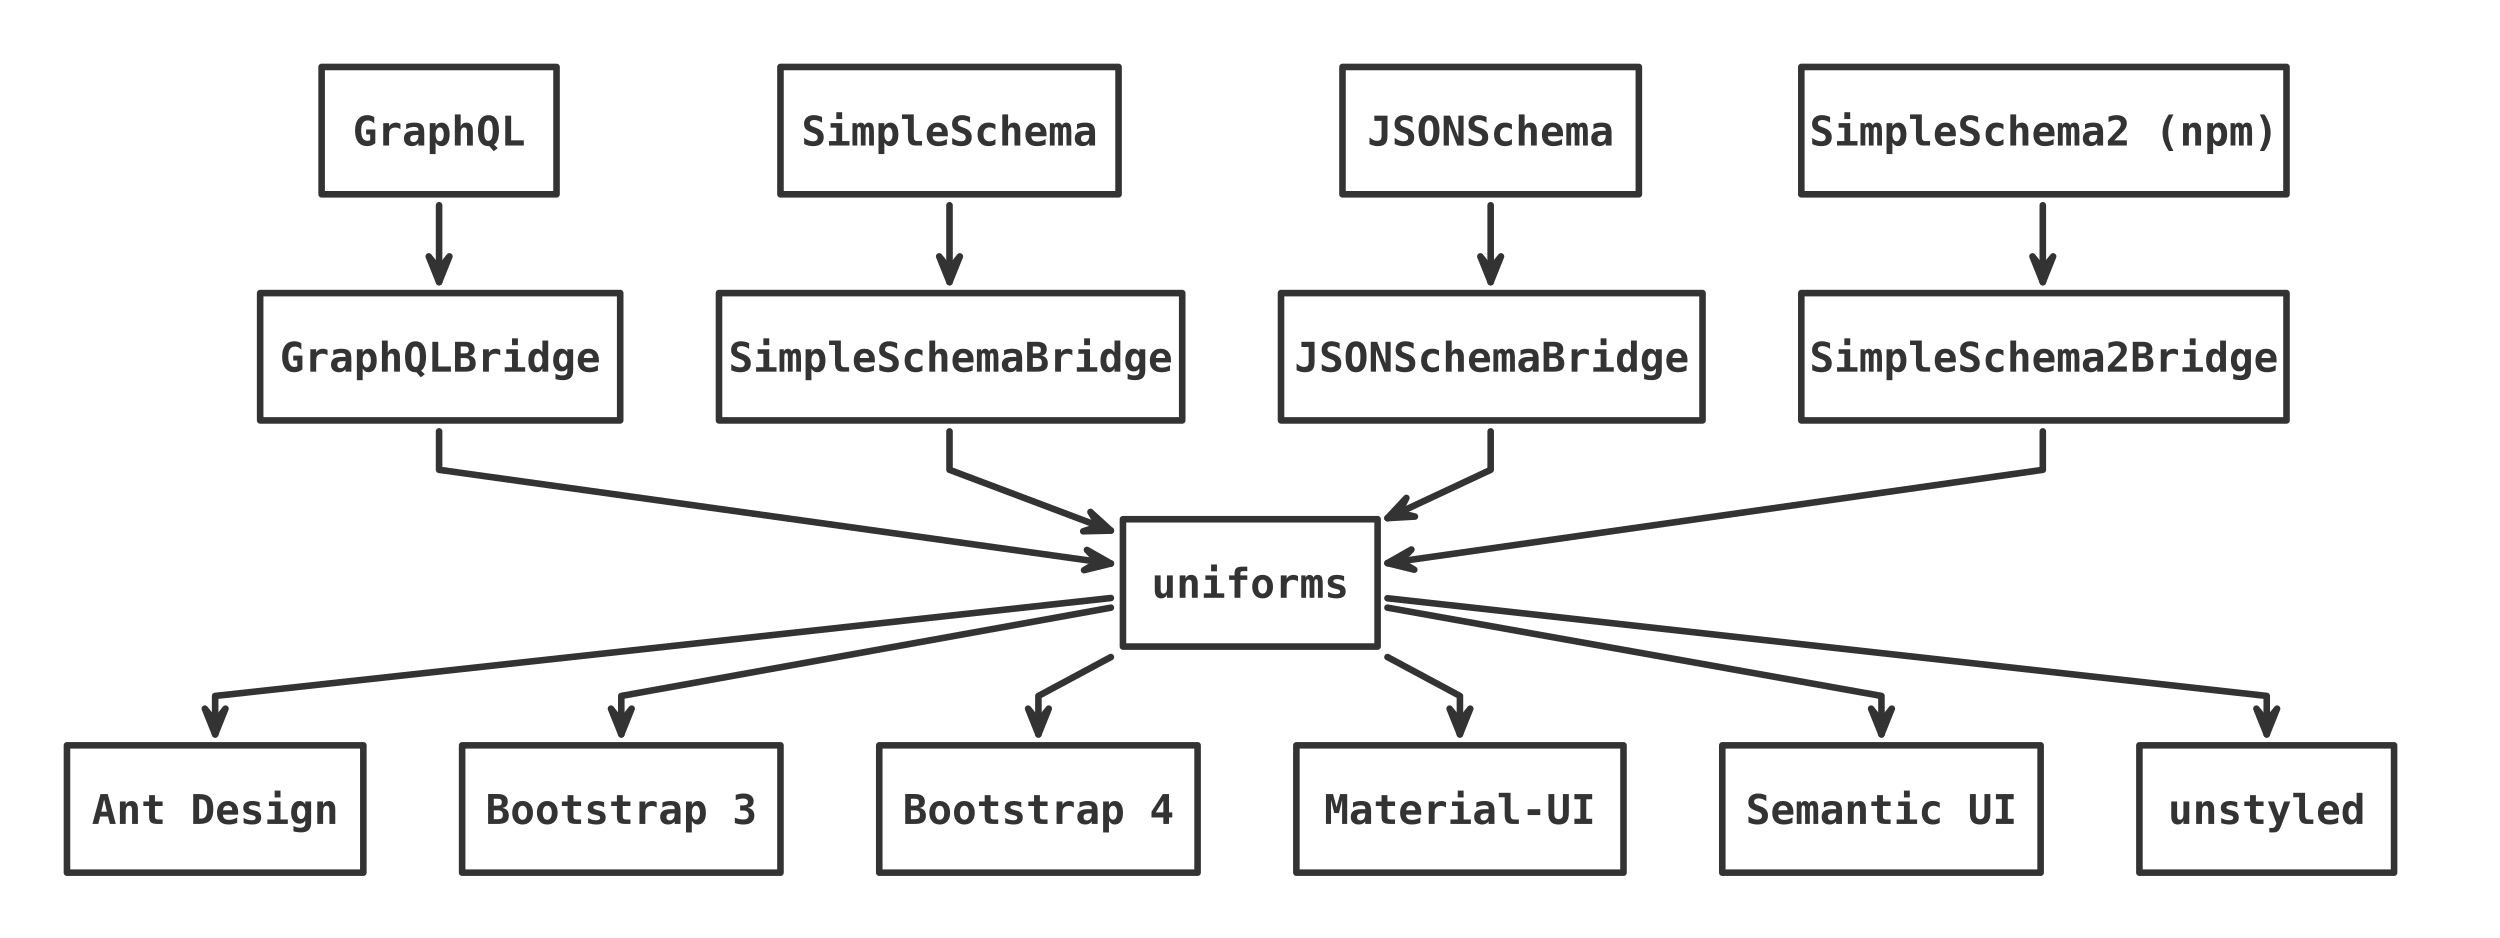
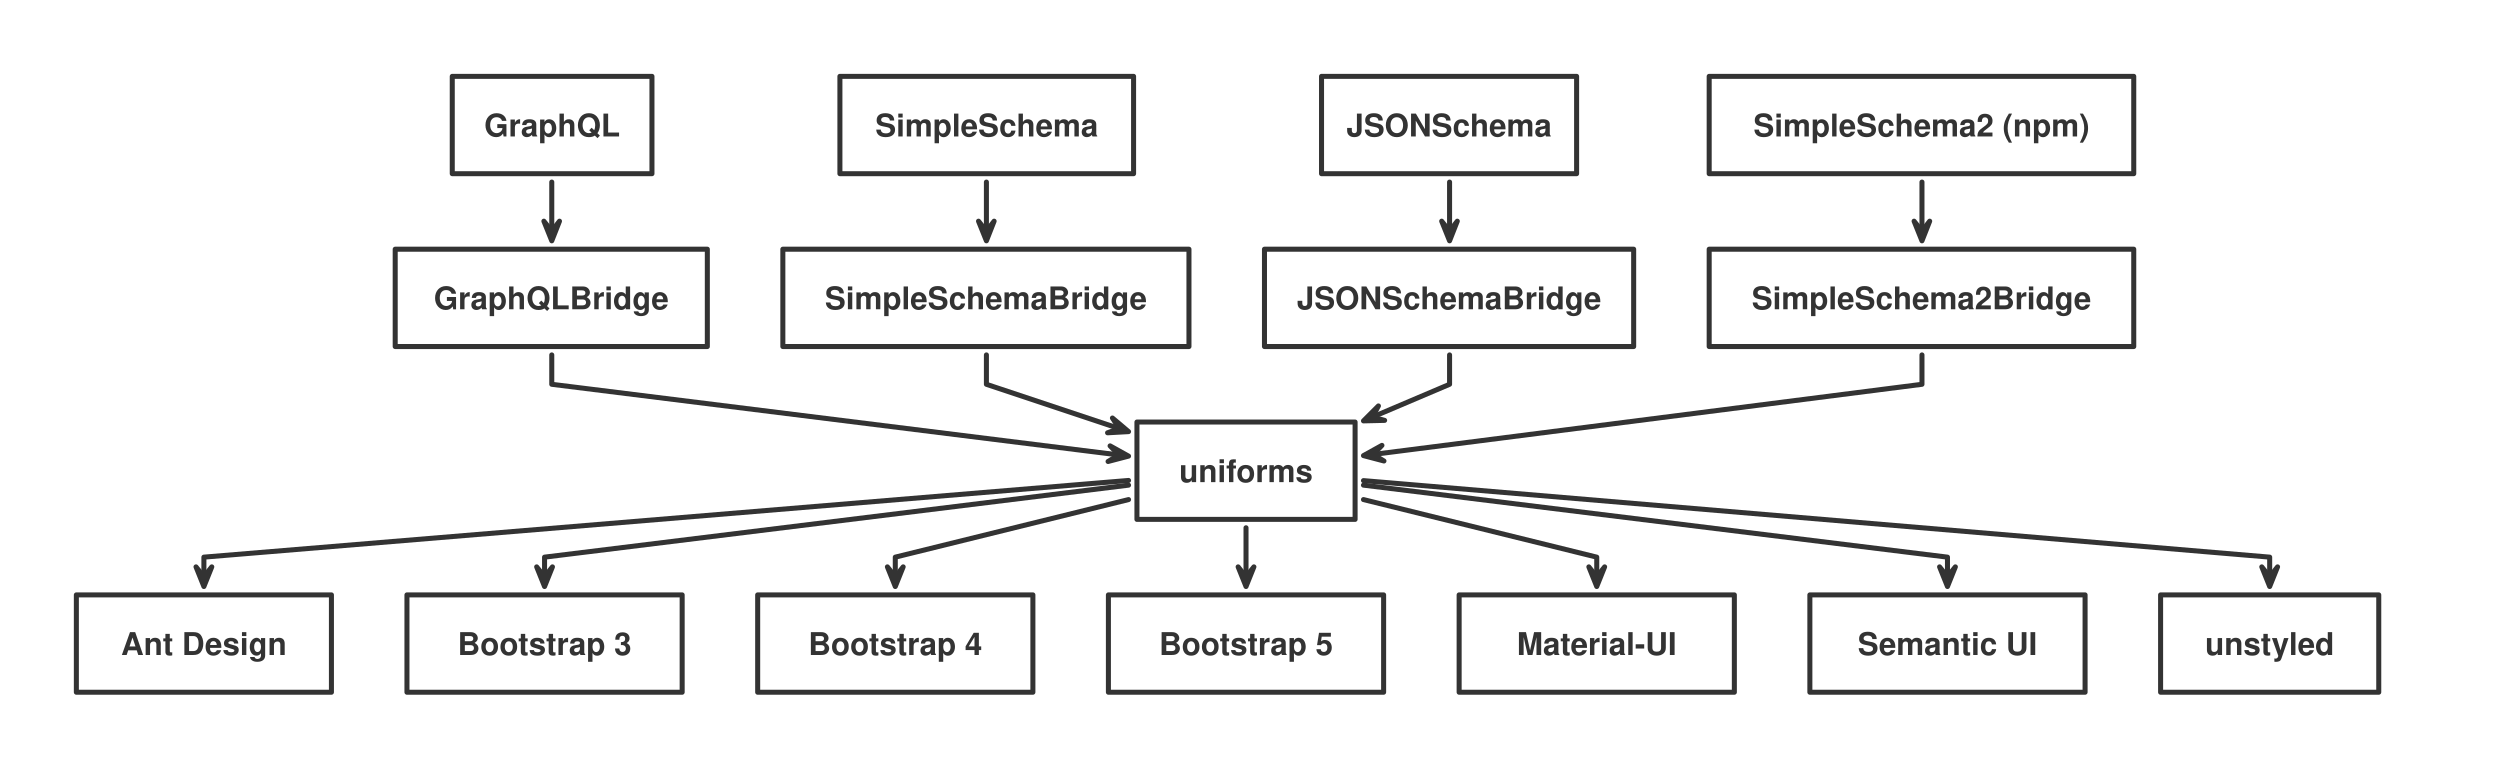
- <svg xmlns="http://www.w3.org/2000/svg" version="1.1" baseProfile="full" width="1138.75" height="427" viewbox="0 0 1138.75 427" style="font-weight:bold; font-size:14pt; font-family:monospace;stroke-width:3;stroke-linejoin:round;stroke-linecap:round">
-   <rect x="0" y="0" height="427" width="1138.75" style="stroke:none; fill:transparent;" />
-   <path d="M200 93.5 L200 111 L200 128.5 L200 128.5 " style="stroke:#333;fill:none;stroke-dasharray:none;" />
-   <path d="M195.3 116.8 L200 122.7 L204.7 116.8 L200 128.5 Z" style="stroke:#333;fill:#333;stroke-dasharray:none;" />
-   <path d="M679 93.5 L679 111 L679 128.5 L679 128.5 " style="stroke:#333;fill:none;stroke-dasharray:none;" />
-   <path d="M674.3 116.8 L679 122.7 L683.7 116.8 L679 128.5 Z" style="stroke:#333;fill:#333;stroke-dasharray:none;" />
-   <path d="M930.5 93.5 L930.5 111 L930.5 128.5 L930.5 128.5 " style="stroke:#333;fill:none;stroke-dasharray:none;" />
-   <path d="M925.8 116.8 L930.5 122.7 L935.2 116.8 L930.5 128.5 Z" style="stroke:#333;fill:#333;stroke-dasharray:none;" />
-   <path d="M432.5 93.5 L432.5 111 L432.5 128.5 L432.5 128.5 " style="stroke:#333;fill:none;stroke-dasharray:none;" />
-   <path d="M427.8 116.8 L432.5 122.7 L437.2 116.8 L432.5 128.5 Z" style="stroke:#333;fill:#333;stroke-dasharray:none;" />
-   <path d="M200 196.5 L200 214 L506 256.7 L506 256.7 " style="stroke:#333;fill:none;stroke-dasharray:none;" />
-   <path d="M493.8 259.7 L500.2 255.9 L495.1 250.5 L506 256.7 Z" style="stroke:#333;fill:#333;stroke-dasharray:none;" />
-   <path d="M432.5 196.5 L432.5 214 L506 241.7 L506 241.7 " style="stroke:#333;fill:none;stroke-dasharray:none;" />
-   <path d="M493.4 242 L500.5 239.7 L496.7 233.2 L506 241.7 Z" style="stroke:#333;fill:#333;stroke-dasharray:none;" />
-   <path d="M679 196.5 L679 214 L632 236 L632 236 " style="stroke:#333;fill:none;stroke-dasharray:none;" />
-   <path d="M640.6 226.8 L637.3 233.5 L644.5 235.3 L632 236 Z" style="stroke:#333;fill:#333;stroke-dasharray:none;" />
-   <path d="M930.5 196.5 L930.5 214 L632 256.5 L632 256.5 " style="stroke:#333;fill:none;stroke-dasharray:none;" />
-   <path d="M642.9 250.3 L637.8 255.7 L644.2 259.5 L632 256.5 Z" style="stroke:#333;fill:#333;stroke-dasharray:none;" />
-   <path d="M506 272.4 L98 317 L98 334.5 L98 334.5 " style="stroke:#333;fill:none;stroke-dasharray:none;" />
-   <path d="M93.3 322.8 L98 328.7 L102.7 322.8 L98 334.5 Z" style="stroke:#333;fill:#333;stroke-dasharray:none;" />
-   <path d="M506 276.8 L283 317 L283 334.5 L283 334.5 " style="stroke:#333;fill:none;stroke-dasharray:none;" />
-   <path d="M278.3 322.8 L283 328.7 L287.7 322.8 L283 334.5 Z" style="stroke:#333;fill:#333;stroke-dasharray:none;" />
-   <path d="M506 299.3 L473 317 L473 334.5 L473 334.5 " style="stroke:#333;fill:none;stroke-dasharray:none;" />
-   <path d="M468.3 322.8 L473 328.7 L477.7 322.8 L473 334.5 Z" style="stroke:#333;fill:#333;stroke-dasharray:none;" />
-   <path d="M632 299.3 L665 317 L665 334.5 L665 334.5 " style="stroke:#333;fill:none;stroke-dasharray:none;" />
-   <path d="M660.3 322.8 L665 328.7 L669.7 322.8 L665 334.5 Z" style="stroke:#333;fill:#333;stroke-dasharray:none;" />
-   <path d="M632 276.8 L857 317 L857 334.5 L857 334.5 " style="stroke:#333;fill:none;stroke-dasharray:none;" />
-   <path d="M852.3 322.8 L857 328.7 L861.7 322.8 L857 334.5 Z" style="stroke:#333;fill:#333;stroke-dasharray:none;" />
-   <path d="M632 272.5 L1032.5 317 L1032.5 334.5 L1032.5 334.5 " style="stroke:#333;fill:none;stroke-dasharray:none;" />
-   <path d="M1027.8 322.8 L1032.5 328.7 L1037.2 322.8 L1032.5 334.5 Z" style="stroke:#333;fill:#333;stroke-dasharray:none;" />
-   <rect x="146.5" y="30.5" height="58" width="107" style="stroke:#333;fill:transparent;stroke-dasharray:none;" />
-   <text x="200" y="66.3" style="fill: #333;text-anchor: middle;">GraphQL</text>
-   <rect x="118.5" y="133.5" height="58" width="164" style="stroke:#333;fill:transparent;stroke-dasharray:none;" />
-   <text x="200.5" y="169.3" style="fill: #333;text-anchor: middle;">GraphQLBridge</text>
-   <rect x="611.5" y="30.5" height="58" width="135" style="stroke:#333;fill:transparent;stroke-dasharray:none;" />
-   <text x="679" y="66.3" style="fill: #333;text-anchor: middle;">JSONSchema</text>
-   <rect x="583.5" y="133.5" height="58" width="192" style="stroke:#333;fill:transparent;stroke-dasharray:none;" />
-   <text x="679.5" y="169.3" style="fill: #333;text-anchor: middle;">JSONSchemaBridge</text>
-   <rect x="820.5" y="30.5" height="58" width="221" style="stroke:#333;fill:transparent;stroke-dasharray:none;" />
-   <text x="931" y="66.3" style="fill: #333;text-anchor: middle;">SimpleSchema2 (npm)</text>
-   <rect x="820.5" y="133.5" height="58" width="221" style="stroke:#333;fill:transparent;stroke-dasharray:none;" />
-   <text x="931" y="169.3" style="fill: #333;text-anchor: middle;">SimpleSchema2Bridge</text>
-   <rect x="355.5" y="30.5" height="58" width="154" style="stroke:#333;fill:transparent;stroke-dasharray:none;" />
-   <text x="432.5" y="66.3" style="fill: #333;text-anchor: middle;">SimpleSchema</text>
-   <rect x="327.5" y="133.5" height="58" width="211" style="stroke:#333;fill:transparent;stroke-dasharray:none;" />
-   <text x="433" y="169.3" style="fill: #333;text-anchor: middle;">SimpleSchemaBridge</text>
-   <rect x="511.5" y="236.5" height="58" width="116" style="stroke:#333;fill:transparent;stroke-dasharray:none;" />
-   <text x="569.5" y="272.3" style="fill: #333;text-anchor: middle;">uniforms</text>
-   <rect x="30.5" y="339.5" height="58" width="135" style="stroke:#333;fill:transparent;stroke-dasharray:none;" />
-   <text x="98" y="375.3" style="fill: #333;text-anchor: middle;">Ant Design</text>
-   <rect x="210.5" y="339.5" height="58" width="145" style="stroke:#333;fill:transparent;stroke-dasharray:none;" />
-   <text x="283" y="375.3" style="fill: #333;text-anchor: middle;">Bootstrap 3</text>
-   <rect x="400.5" y="339.5" height="58" width="145" style="stroke:#333;fill:transparent;stroke-dasharray:none;" />
-   <text x="473" y="375.3" style="fill: #333;text-anchor: middle;">Bootstrap 4</text>
-   <rect x="590.5" y="339.5" height="58" width="149" style="stroke:#333;fill:transparent;stroke-dasharray:none;" />
-   <text x="665" y="375.3" style="fill: #333;text-anchor: middle;">Material-UI</text>
-   <rect x="784.5" y="339.5" height="58" width="145" style="stroke:#333;fill:transparent;stroke-dasharray:none;" />
-   <text x="857" y="375.3" style="fill: #333;text-anchor: middle;">Semantic UI</text>
-   <rect x="974.5" y="339.5" height="58" width="116" style="stroke:#333;fill:transparent;stroke-dasharray:none;" />
-   <text x="1032.5" y="375.3" style="fill: #333;text-anchor: middle;">unstyled</text>
+ <svg xmlns="http://www.w3.org/2000/svg" version="1.1" baseProfile="full" width="1489.75" height="457" viewbox="0 0 1489.75 457" style="font:bold  14pt monospace, Helvetica, sans-serif;;stroke-linejoin:round;stroke-linecap:round">
+   <rect x="0" y="0" height="457" width="1489.75" style="stroke:none; fill:transparent;" />
+   <path d="M328.8 108.5 L328.8 126 L328.8 137.7 L328.8 137.7 " style="stroke:#333;fill:none;stroke-dasharray:none;stroke-width:3;" />
+   <path d="M324.1 131.8 L328.8 137.7 L333.4 131.8 L328.8 143.5 Z" style="stroke:#333;fill:#333;stroke-dasharray:none;stroke-width:3;" />
+   <path d="M863.8 108.5 L863.8 126 L863.8 137.7 L863.8 137.7 " style="stroke:#333;fill:none;stroke-dasharray:none;stroke-width:3;" />
+   <path d="M859.1 131.8 L863.8 137.7 L868.4 131.8 L863.8 143.5 Z" style="stroke:#333;fill:#333;stroke-dasharray:none;stroke-width:3;" />
+   <path d="M1145.3 108.5 L1145.3 126 L1145.3 137.7 L1145.3 137.7 " style="stroke:#333;fill:none;stroke-dasharray:none;stroke-width:3;" />
+   <path d="M1140.6 131.8 L1145.3 137.7 L1149.9 131.8 L1145.3 143.5 Z" style="stroke:#333;fill:#333;stroke-dasharray:none;stroke-width:3;" />
+   <path d="M587.8 108.5 L587.8 126 L587.8 137.7 L587.8 137.7 " style="stroke:#333;fill:none;stroke-dasharray:none;stroke-width:3;" />
+   <path d="M583.1 131.8 L587.8 137.7 L592.4 131.8 L587.8 143.5 Z" style="stroke:#333;fill:#333;stroke-dasharray:none;stroke-width:3;" />
+   <path d="M328.8 211.5 L328.8 229 L666.7 271.1 L666.7 271.1 " style="stroke:#333;fill:none;stroke-dasharray:none;stroke-width:3;" />
+   <path d="M660.3 275 L666.7 271.1 L661.5 265.7 L672.5 271.8 Z" style="stroke:#333;fill:#333;stroke-dasharray:none;stroke-width:3;" />
+   <path d="M587.8 211.5 L587.8 229 L667 255.4 L667 255.4 " style="stroke:#333;fill:none;stroke-dasharray:none;stroke-width:3;" />
+   <path d="M660 257.9 L667 255.4 L662.9 249.1 L672.5 257.2 Z" style="stroke:#333;fill:#333;stroke-dasharray:none;stroke-width:3;" />
+   <path d="M863.8 211.5 L863.8 229 L817.9 248.5 L817.9 248.5 " style="stroke:#333;fill:none;stroke-dasharray:none;stroke-width:3;" />
+   <path d="M821.4 241.9 L817.9 248.5 L825.1 250.5 L812.5 250.8 Z" style="stroke:#333;fill:#333;stroke-dasharray:none;stroke-width:3;" />
+   <path d="M1145.3 211.5 L1145.3 229 L818.3 270.8 L818.3 270.8 " style="stroke:#333;fill:none;stroke-dasharray:none;stroke-width:3;" />
+   <path d="M823.5 265.4 L818.3 270.8 L824.7 274.7 L812.5 271.5 Z" style="stroke:#333;fill:#333;stroke-dasharray:none;stroke-width:3;" />
+   <path d="M672.5 286.3 L121.5 332 L121.5 343.7 L121.5 343.7 " style="stroke:#333;fill:none;stroke-dasharray:none;stroke-width:3;" />
+   <path d="M116.8 337.8 L121.5 343.7 L126.2 337.8 L121.5 349.5 Z" style="stroke:#333;fill:#333;stroke-dasharray:none;stroke-width:3;" />
+   <path d="M672.5 289.1 L324.5 332 L324.5 343.7 L324.5 343.7 " style="stroke:#333;fill:none;stroke-dasharray:none;stroke-width:3;" />
+   <path d="M319.8 337.8 L324.5 343.7 L329.2 337.8 L324.5 349.5 Z" style="stroke:#333;fill:#333;stroke-dasharray:none;stroke-width:3;" />
+   <path d="M672.5 297.7 L533.5 332 L533.5 343.7 L533.5 343.7 " style="stroke:#333;fill:none;stroke-dasharray:none;stroke-width:3;" />
+   <path d="M528.8 337.8 L533.5 343.7 L538.2 337.8 L533.5 349.5 Z" style="stroke:#333;fill:#333;stroke-dasharray:none;stroke-width:3;" />
+   <path d="M742.5 314.5 L742.5 332 L742.5 343.7 L742.5 343.7 " style="stroke:#333;fill:none;stroke-dasharray:none;stroke-width:3;" />
+   <path d="M737.8 337.8 L742.5 343.7 L747.2 337.8 L742.5 349.5 Z" style="stroke:#333;fill:#333;stroke-dasharray:none;stroke-width:3;" />
+   <path d="M812.5 297.7 L951.5 332 L951.5 343.7 L951.5 343.7 " style="stroke:#333;fill:none;stroke-dasharray:none;stroke-width:3;" />
+   <path d="M946.8 337.8 L951.5 343.7 L956.2 337.8 L951.5 349.5 Z" style="stroke:#333;fill:#333;stroke-dasharray:none;stroke-width:3;" />
+   <path d="M812.5 289.1 L1160.5 332 L1160.5 343.7 L1160.5 343.7 " style="stroke:#333;fill:none;stroke-dasharray:none;stroke-width:3;" />
+   <path d="M1155.8 337.8 L1160.5 343.7 L1165.2 337.8 L1160.5 349.5 Z" style="stroke:#333;fill:#333;stroke-dasharray:none;stroke-width:3;" />
+   <path d="M812.5 286.4 L1352.5 332 L1352.5 343.7 L1352.5 343.7 " style="stroke:#333;fill:none;stroke-dasharray:none;stroke-width:3;" />
+   <path d="M1347.8 337.8 L1352.5 343.7 L1357.2 337.8 L1352.5 349.5 Z" style="stroke:#333;fill:#333;stroke-dasharray:none;stroke-width:3;" />
+   <rect x="269.5" y="45.5" height="58" width="119" data-name="GraphQL" style="stroke:#333;fill:transparent;stroke-dasharray:none;stroke-width:3;" />
+   <text x="329" y="81.3" style="fill: #333;font:bold  14pt monospace, Helvetica, sans-serif;text-anchor: middle;" data-name="GraphQL">GraphQL</text>
+   <rect x="235.5" y="148.5" height="58" width="186" data-name="GraphQLBridge" style="stroke:#333;fill:transparent;stroke-dasharray:none;stroke-width:3;" />
+   <text x="328.5" y="184.3" style="fill: #333;font:bold  14pt monospace, Helvetica, sans-serif;text-anchor: middle;" data-name="GraphQLBridge">GraphQLBridge</text>
+   <rect x="787.5" y="45.5" height="58" width="152" data-name="JSONSchema" style="stroke:#333;fill:transparent;stroke-dasharray:none;stroke-width:3;" />
+   <text x="863.5" y="81.3" style="fill: #333;font:bold  14pt monospace, Helvetica, sans-serif;text-anchor: middle;" data-name="JSONSchema">JSONSchema</text>
+   <rect x="753.5" y="148.5" height="58" width="220" data-name="JSONSchemaBridge" style="stroke:#333;fill:transparent;stroke-dasharray:none;stroke-width:3;" />
+   <text x="863.5" y="184.3" style="fill: #333;font:bold  14pt monospace, Helvetica, sans-serif;text-anchor: middle;" data-name="JSONSchemaBridge">JSONSchemaBridge</text>
+   <rect x="1018.5" y="45.5" height="58" width="253" data-name="SimpleSchema2 (npm)" style="stroke:#333;fill:transparent;stroke-dasharray:none;stroke-width:3;" />
+   <text x="1145" y="81.3" style="fill: #333;font:bold  14pt monospace, Helvetica, sans-serif;text-anchor: middle;" data-name="SimpleSchema2 (npm)">SimpleSchema2 (npm)</text>
+   <rect x="1018.5" y="148.5" height="58" width="253" data-name="SimpleSchema2Bridge" style="stroke:#333;fill:transparent;stroke-dasharray:none;stroke-width:3;" />
+   <text x="1145" y="184.3" style="fill: #333;font:bold  14pt monospace, Helvetica, sans-serif;text-anchor: middle;" data-name="SimpleSchema2Bridge">SimpleSchema2Bridge</text>
+   <rect x="500.5" y="45.5" height="58" width="175" data-name="SimpleSchema" style="stroke:#333;fill:transparent;stroke-dasharray:none;stroke-width:3;" />
+   <text x="588" y="81.3" style="fill: #333;font:bold  14pt monospace, Helvetica, sans-serif;text-anchor: middle;" data-name="SimpleSchema">SimpleSchema</text>
+   <rect x="466.5" y="148.5" height="58" width="242" data-name="SimpleSchemaBridge" style="stroke:#333;fill:transparent;stroke-dasharray:none;stroke-width:3;" />
+   <text x="587.5" y="184.3" style="fill: #333;font:bold  14pt monospace, Helvetica, sans-serif;text-anchor: middle;" data-name="SimpleSchemaBridge">SimpleSchemaBridge</text>
+   <rect x="677.5" y="251.5" height="58" width="130" data-name="uniforms" style="stroke:#333;fill:transparent;stroke-dasharray:none;stroke-width:3;" />
+   <text x="742.5" y="287.3" style="fill: #333;font:bold  14pt monospace, Helvetica, sans-serif;text-anchor: middle;" data-name="uniforms">uniforms</text>
+   <rect x="45.5" y="354.5" height="58" width="152" data-name="Ant Design" style="stroke:#333;fill:transparent;stroke-dasharray:none;stroke-width:3;" />
+   <text x="121.5" y="390.3" style="fill: #333;font:bold  14pt monospace, Helvetica, sans-serif;text-anchor: middle;" data-name="Ant Design">Ant Design</text>
+   <rect x="242.5" y="354.5" height="58" width="164" data-name="Bootstrap 3" style="stroke:#333;fill:transparent;stroke-dasharray:none;stroke-width:3;" />
+   <text x="324.5" y="390.3" style="fill: #333;font:bold  14pt monospace, Helvetica, sans-serif;text-anchor: middle;" data-name="Bootstrap 3">Bootstrap 3</text>
+   <rect x="451.5" y="354.5" height="58" width="164" data-name="Bootstrap 4" style="stroke:#333;fill:transparent;stroke-dasharray:none;stroke-width:3;" />
+   <text x="533.5" y="390.3" style="fill: #333;font:bold  14pt monospace, Helvetica, sans-serif;text-anchor: middle;" data-name="Bootstrap 4">Bootstrap 4</text>
+   <rect x="660.5" y="354.5" height="58" width="164" data-name="Bootstrap 5" style="stroke:#333;fill:transparent;stroke-dasharray:none;stroke-width:3;" />
+   <text x="742.5" y="390.3" style="fill: #333;font:bold  14pt monospace, Helvetica, sans-serif;text-anchor: middle;" data-name="Bootstrap 5">Bootstrap 5</text>
+   <rect x="869.5" y="354.5" height="58" width="164" data-name="Material-UI" style="stroke:#333;fill:transparent;stroke-dasharray:none;stroke-width:3;" />
+   <text x="951.5" y="390.3" style="fill: #333;font:bold  14pt monospace, Helvetica, sans-serif;text-anchor: middle;" data-name="Material-UI">Material-UI</text>
+   <rect x="1078.5" y="354.5" height="58" width="164" data-name="Semantic UI" style="stroke:#333;fill:transparent;stroke-dasharray:none;stroke-width:3;" />
+   <text x="1160.5" y="390.3" style="fill: #333;font:bold  14pt monospace, Helvetica, sans-serif;text-anchor: middle;" data-name="Semantic UI">Semantic UI</text>
+   <rect x="1287.5" y="354.5" height="58" width="130" data-name="unstyled" style="stroke:#333;fill:transparent;stroke-dasharray:none;stroke-width:3;" />
+   <text x="1352.5" y="390.3" style="fill: #333;font:bold  14pt monospace, Helvetica, sans-serif;text-anchor: middle;" data-name="unstyled">unstyled</text>
</svg>
